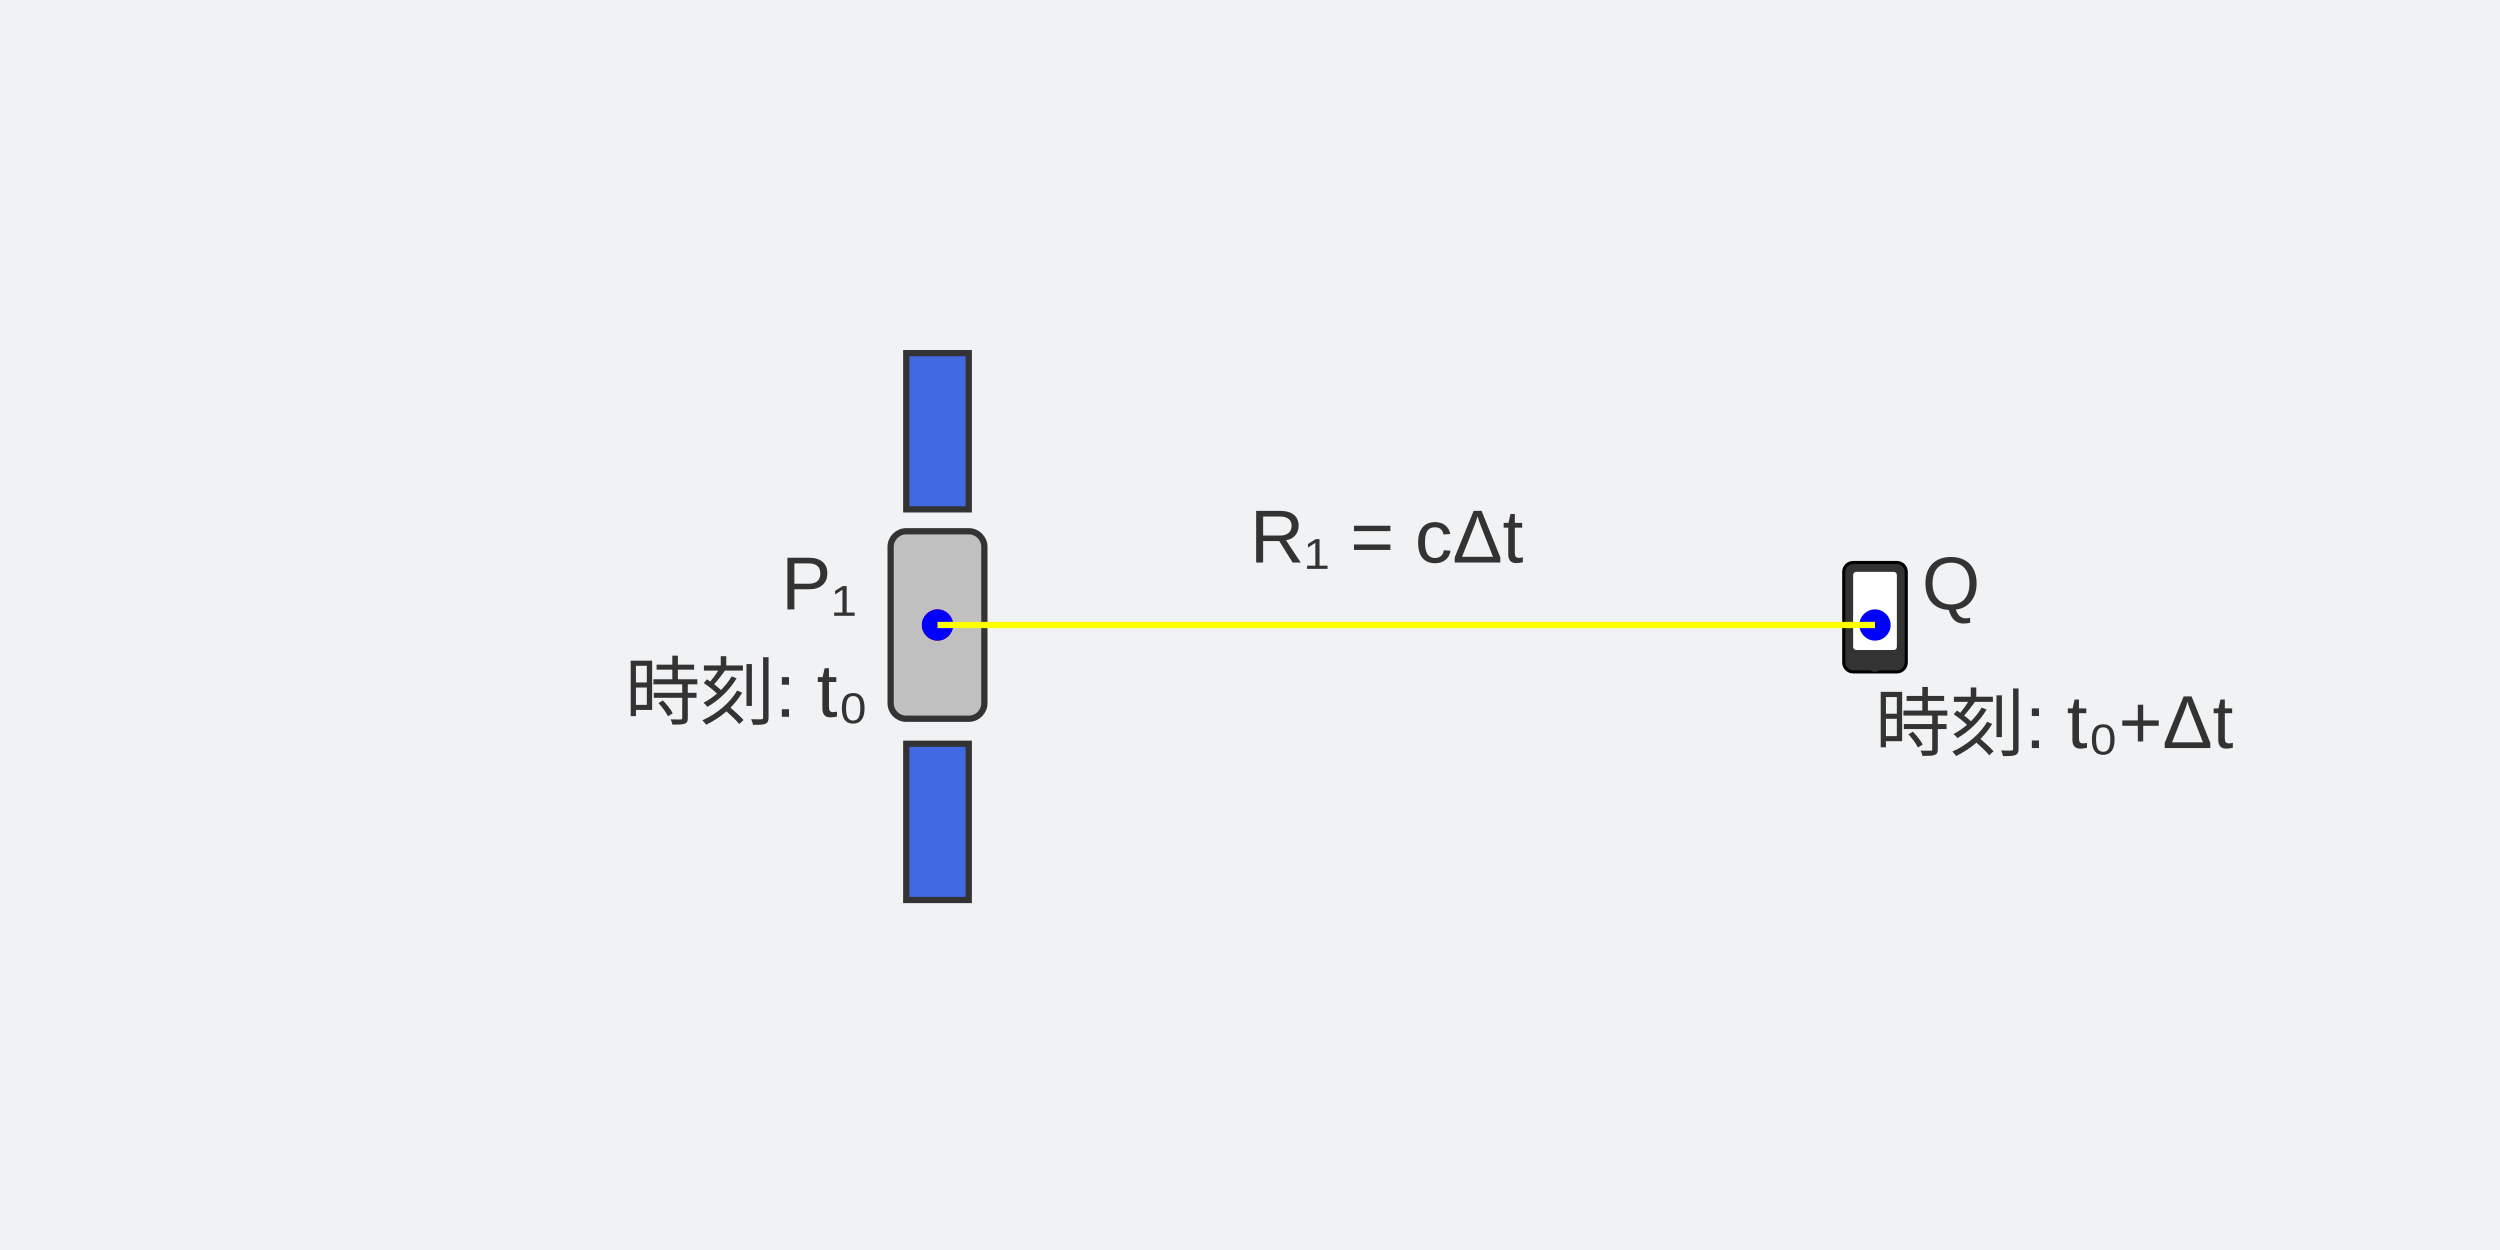
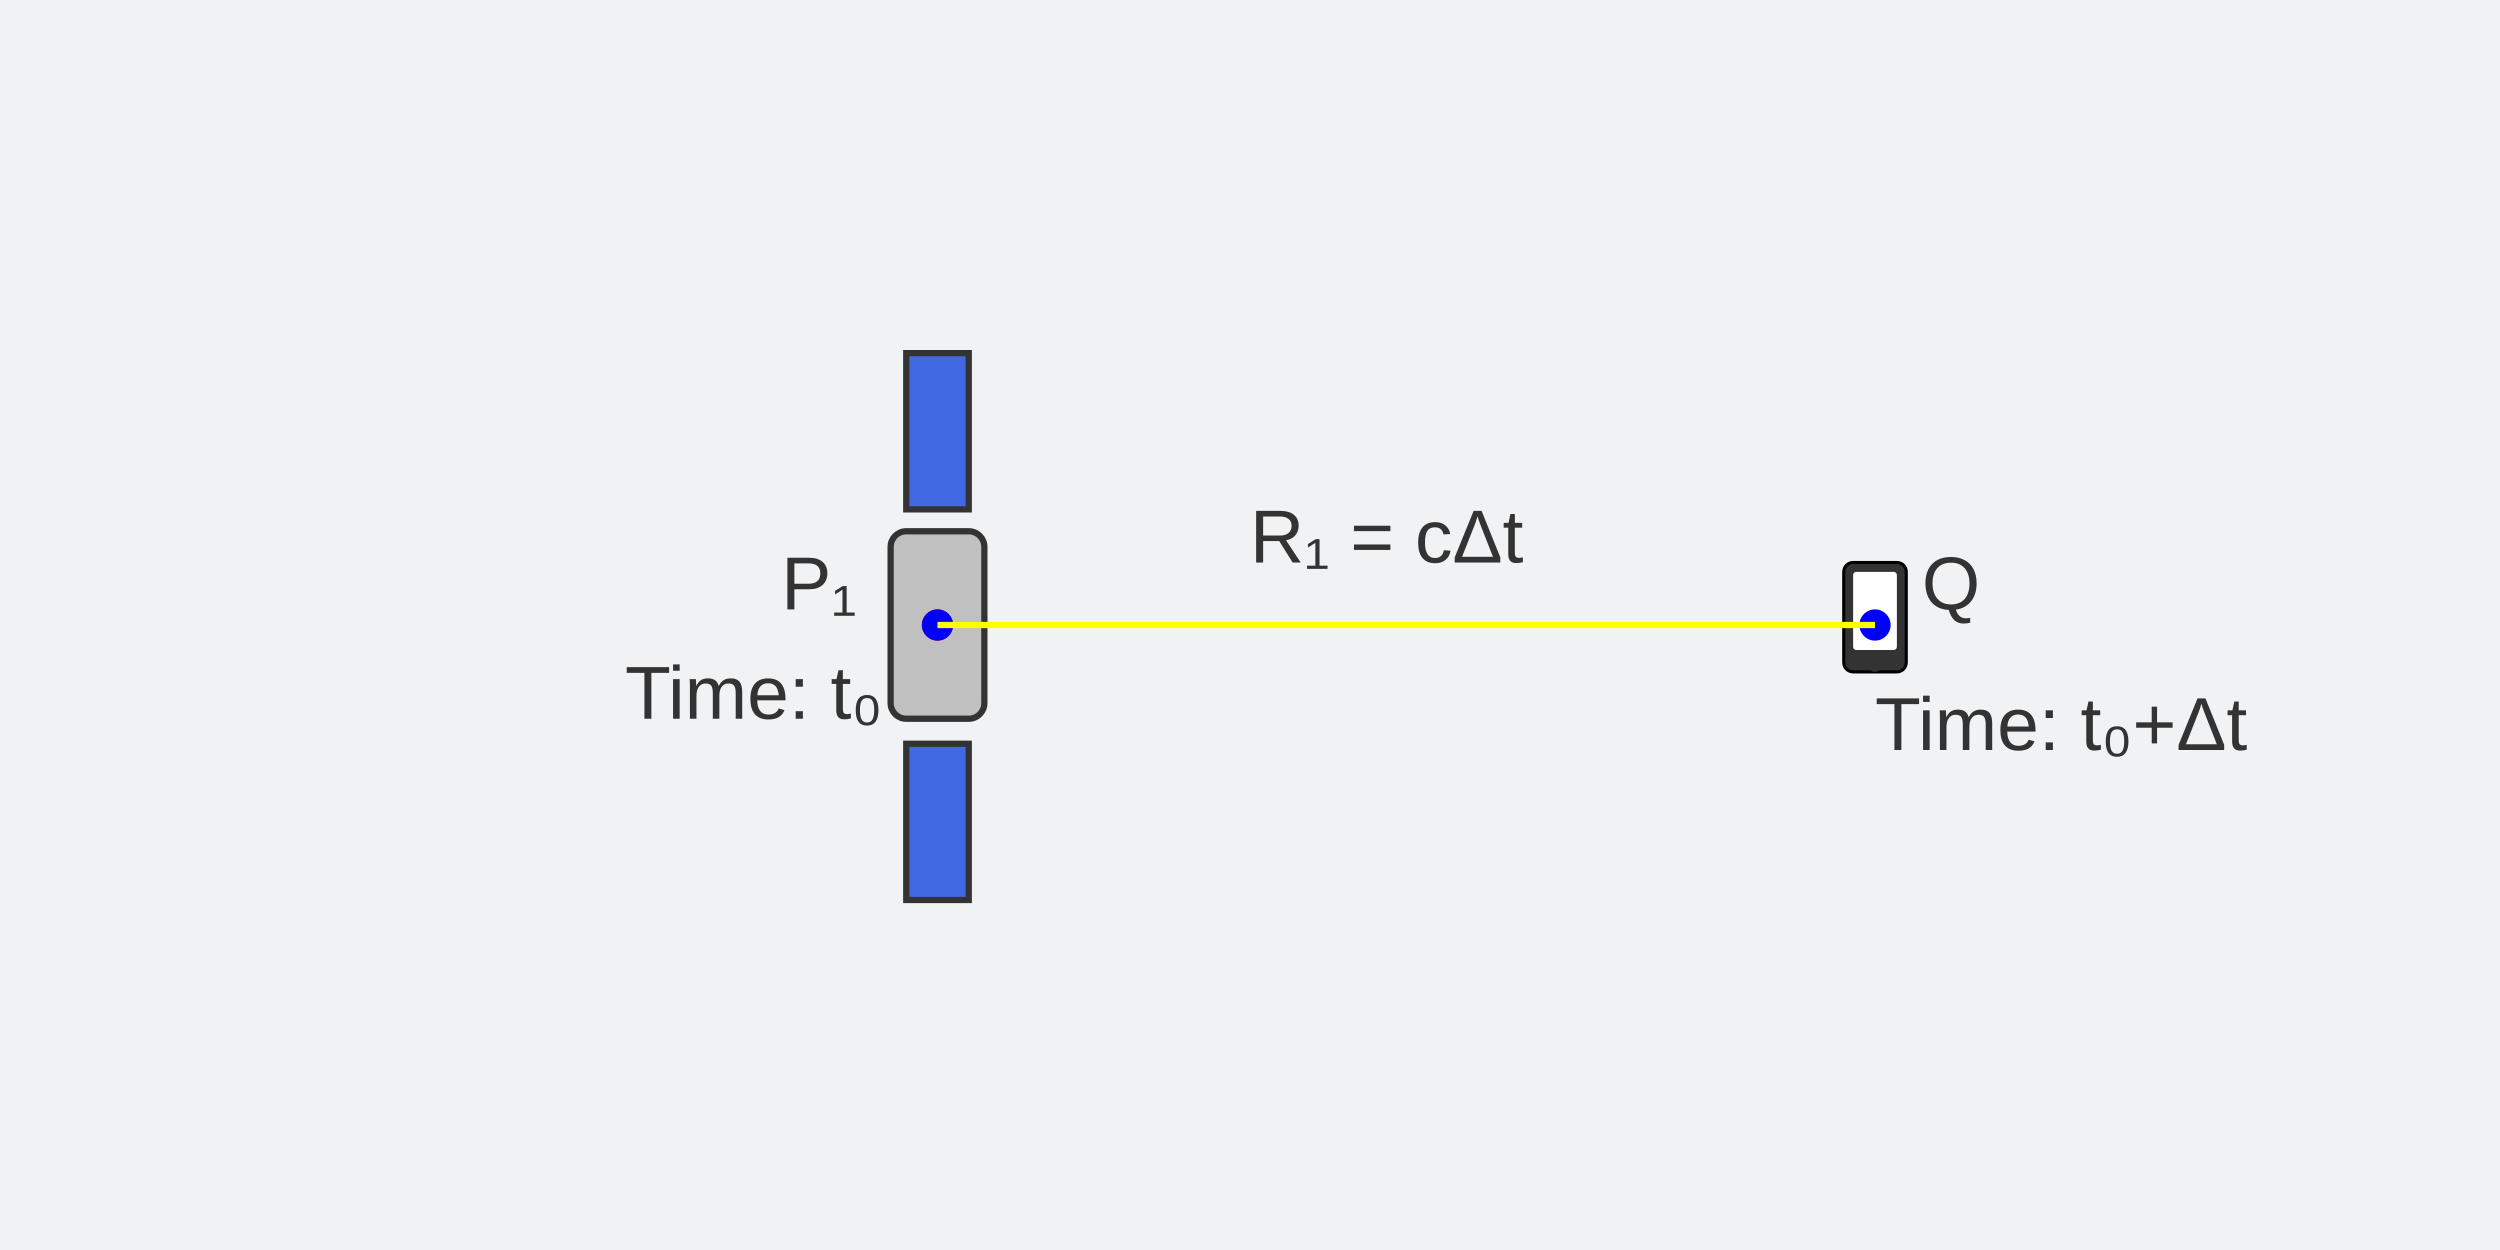
<svg xmlns="http://www.w3.org/2000/svg" viewBox="0 0 800 400">
  <rect width="800" height="400" fill="#f0f8ff" opacity="0.3" />
  <g transform="translate(300, 200)">
    <rect x="-15" y="-30" width="30" height="60" fill="#C0C0C0" stroke="#333" stroke-width="2" rx="5" ry="5" />
    <rect x="-10" y="-87" width="20" height="50" fill="#4169E1" stroke="#333" stroke-width="2" />
    <rect x="-10" y="38" width="20" height="50" fill="#4169E1" stroke="#333" stroke-width="2" />
  </g>
  <g transform="translate(600, 200)">
    <rect x="-10" y="-20" width="20" height="35" rx="3" ry="3" fill="#333" stroke="#000" stroke-width="1" />
    <rect x="-7" y="-17" width="14" height="25" rx="1" ry="1" fill="#fff" />
    <circle cx="0" cy="13" r="2" fill="#333" />
  </g>
  <circle cx="600" cy="200" r="5" fill="blue" />
  <circle cx="300" cy="200" r="5" fill="red" />
  <text x="250" y="195" font-family="Arial" font-size="24" fill="#333">P₁</text>
  <circle cx="300" cy="200" r="5" fill="blue" />
  <text x="615" y="195" font-family="Arial" font-size="24" fill="#333">Q</text>
  <path d="M 300 200 L 600 200" stroke="yellow" stroke-width="2" />
  <text x="400" y="180" font-family="Arial" font-size="24" fill="#333">R₁ = cΔt</text>
-   <text x="200" y="230" font-family="Arial" font-size="24" fill="#333">時刻: t₀</text>
-   <text x="600" y="240" font-family="Arial" font-size="24" fill="#333">時刻: t₀+Δt</text>
+   <text x="200" y="230" font-family="Arial" font-size="24" fill="#333">Time: t₀</text>
+   <text x="600" y="240" font-family="Arial" font-size="24" fill="#333">Time: t₀+Δt</text>
</svg>
